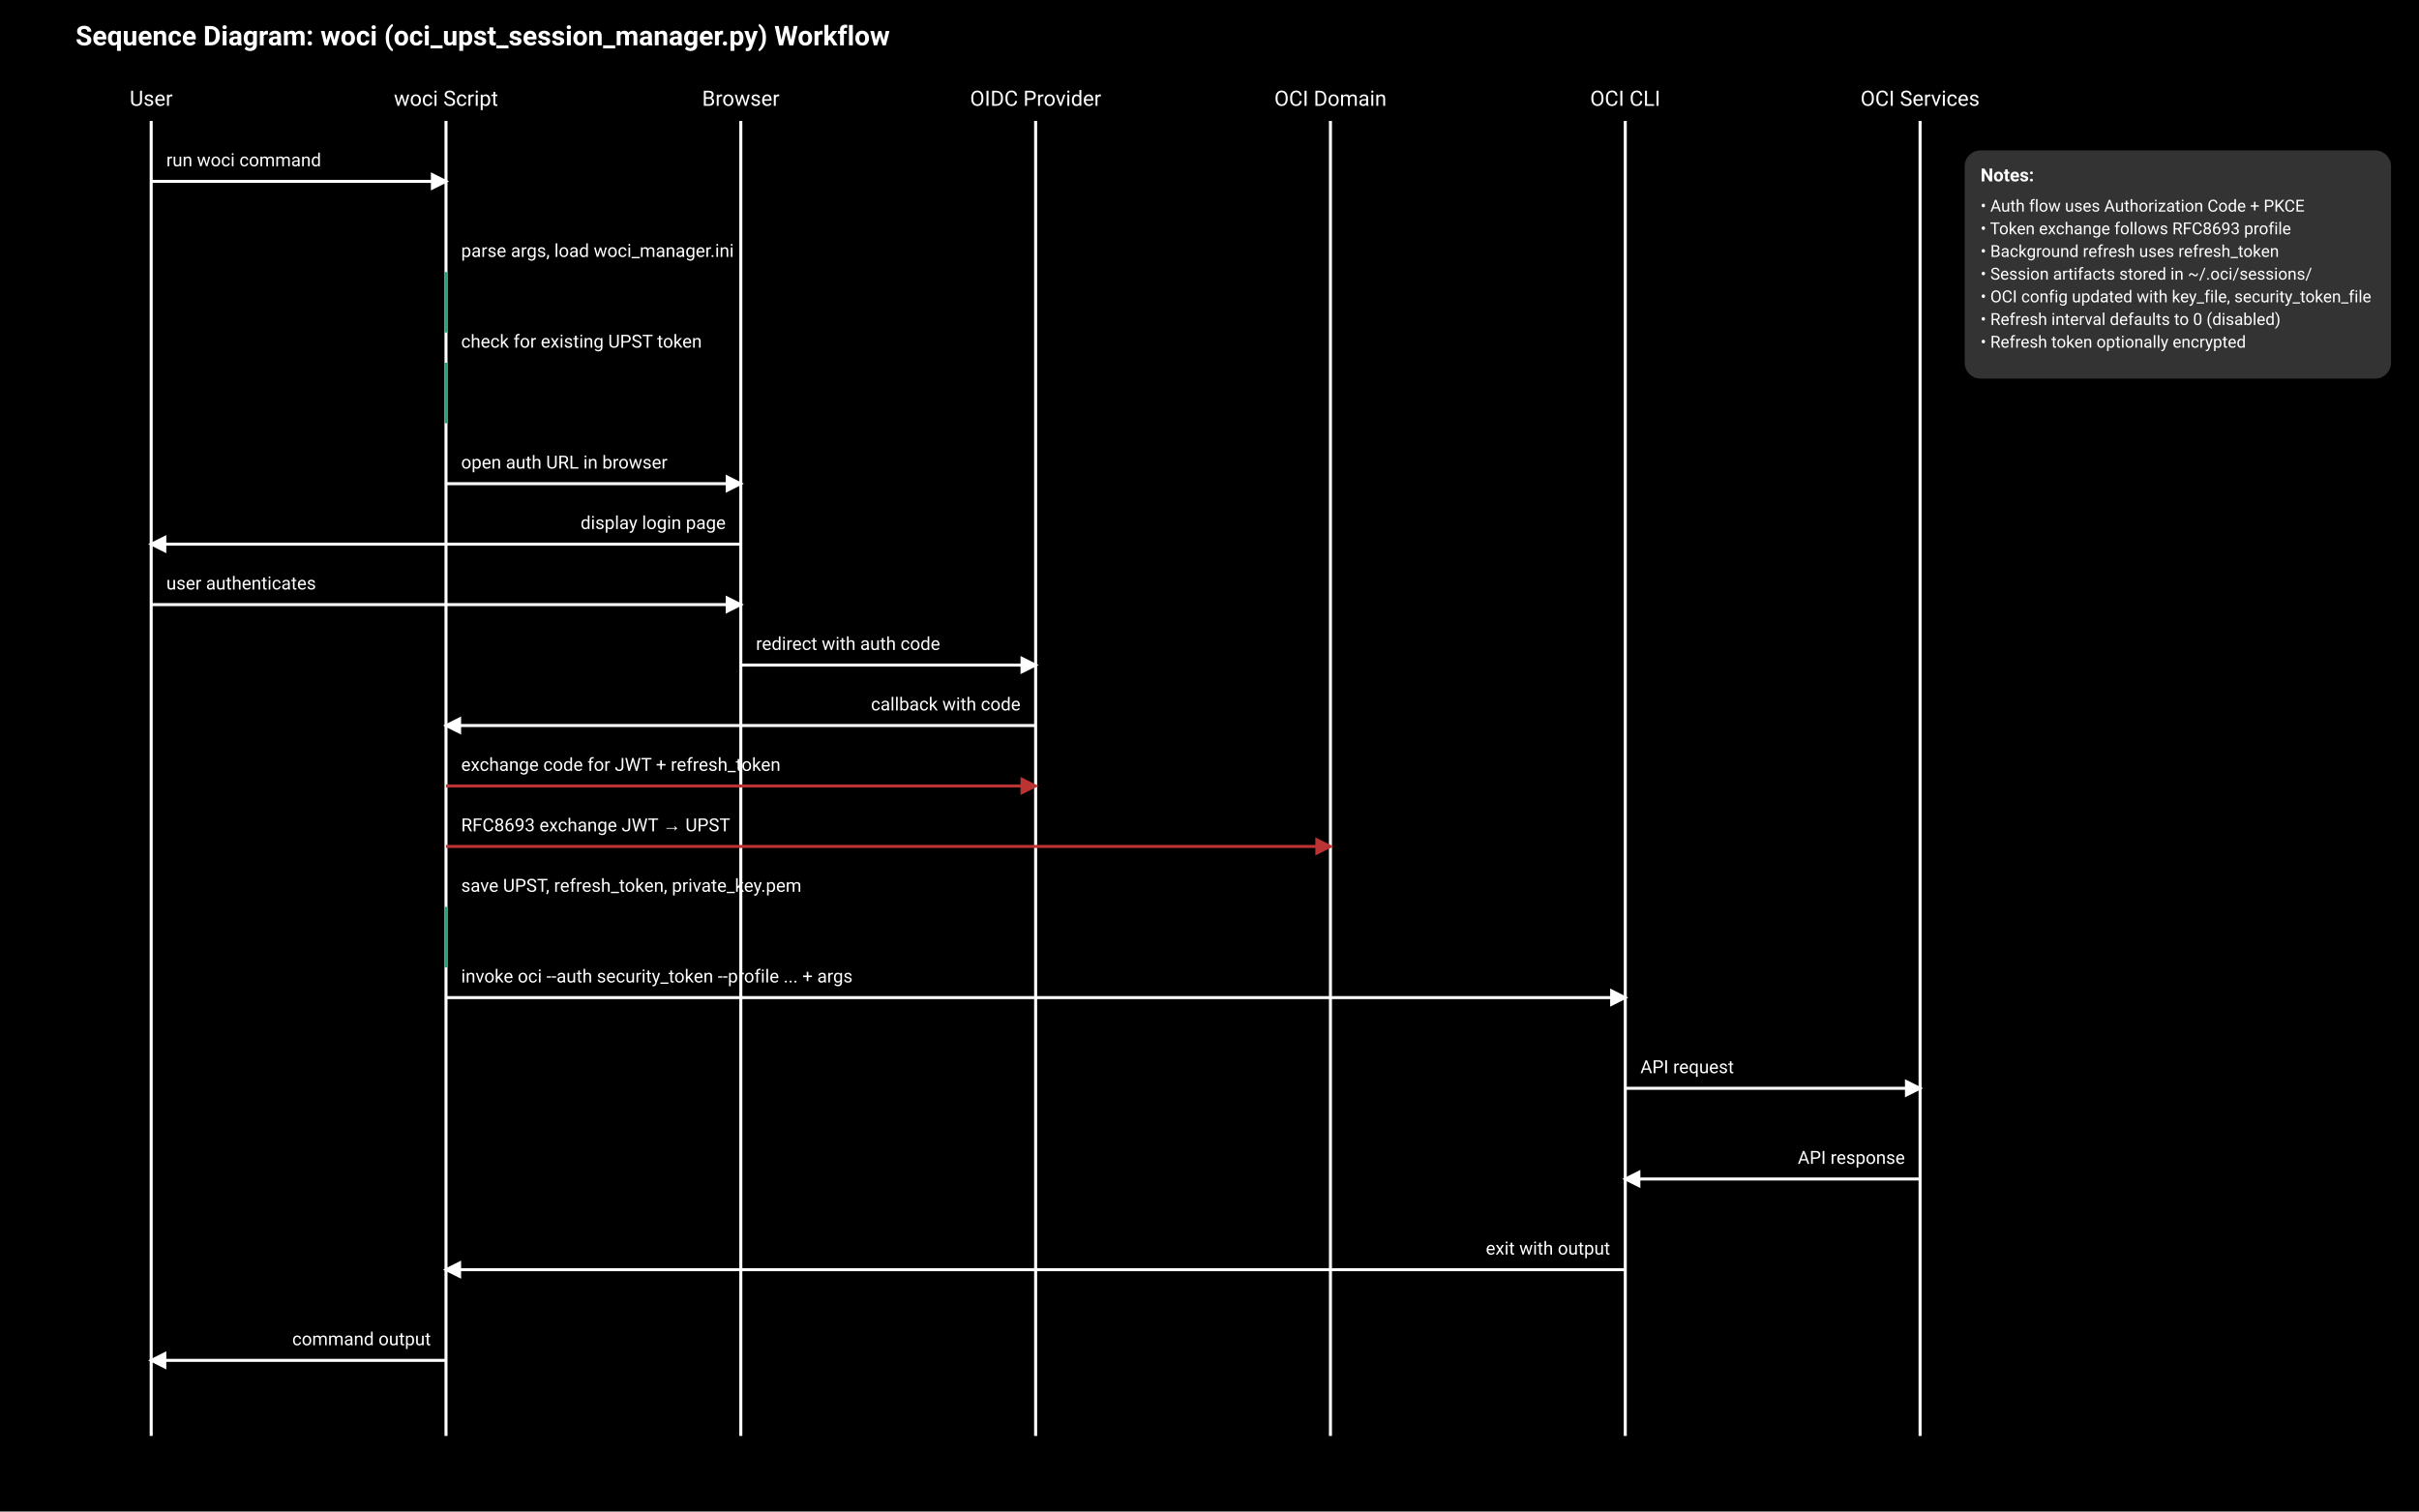
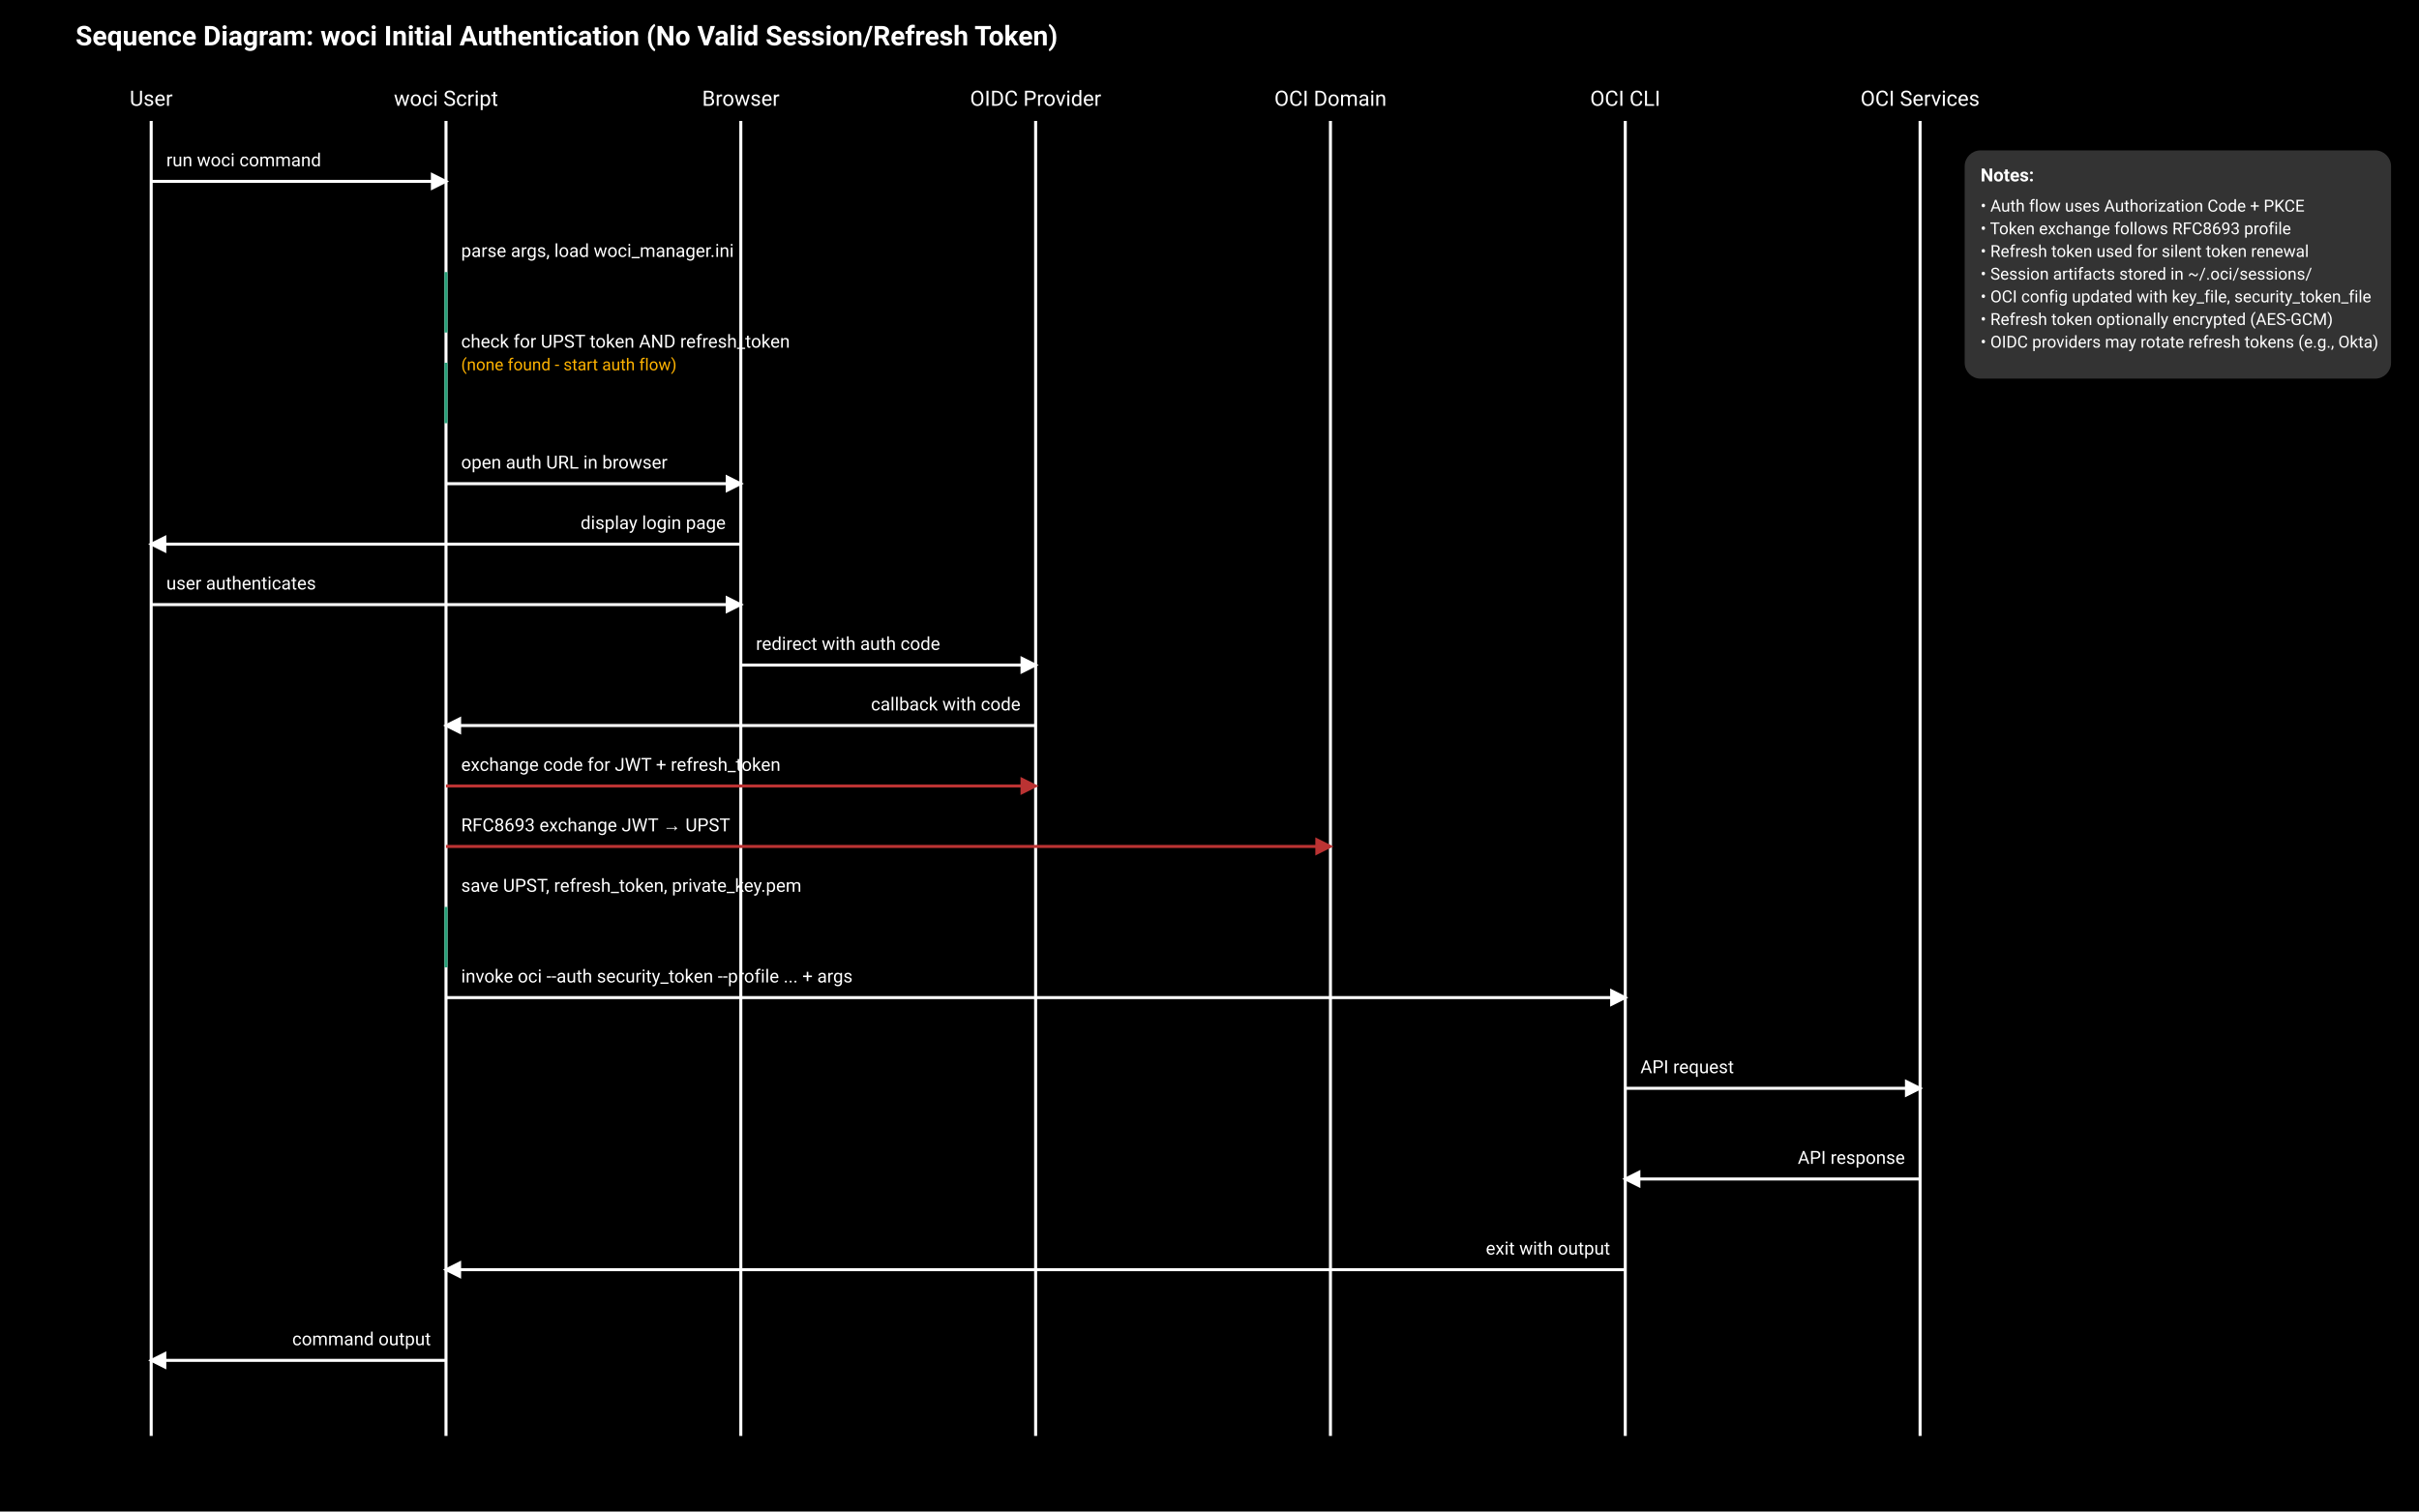
<svg xmlns="http://www.w3.org/2000/svg" width="1600" height="1000" viewBox="0 0 1600 1000" font-family="Segoe UI, Roboto, Arial">
  <rect width="1600" height="1000" fill="black" />
  <defs>
    <marker id="arrow-black" markerWidth="6" markerHeight="6" refX="5" refY="3" orient="auto">
      <path d="M0,0 L6,3 L0,6 Z" fill="white" />
    </marker>
    <marker id="arrow-red" markerWidth="6" markerHeight="6" refX="5" refY="3" orient="auto">
      <path d="M0,0 L6,3 L0,6 Z" fill="#b33" />
    </marker>
    <marker id="arrow-orange" markerWidth="6" markerHeight="6" refX="5" refY="3" orient="auto">
      <path d="M0,0 L6,3 L0,6 Z" fill="#ffb300" />
    </marker>
  </defs>
-   <text x="50" y="30" font-size="18" fill="white" font-weight="600">Sequence Diagram: woci (oci_upst_session_manager.py) Workflow</text>
+   <text x="50" y="30" font-size="18" fill="white" font-weight="600">Sequence Diagram: woci Initial Authentication (No Valid Session/Refresh Token)</text>
  <g id="participants">
    <text x="100" y="70" font-size="14" fill="white" text-anchor="middle">User</text>
    <line x1="100" y1="80" x2="100" y2="950" stroke="white" stroke-width="2" />
    <text x="295" y="70" font-size="14" fill="white" text-anchor="middle">woci Script</text>
    <line x1="295" y1="80" x2="295" y2="950" stroke="white" stroke-width="2" />
    <text x="490" y="70" font-size="14" fill="white" text-anchor="middle">Browser</text>
    <line x1="490" y1="80" x2="490" y2="950" stroke="white" stroke-width="2" />
    <text x="685" y="70" font-size="14" fill="white" text-anchor="middle">OIDC Provider</text>
    <line x1="685" y1="80" x2="685" y2="950" stroke="white" stroke-width="2" />
    <text x="880" y="70" font-size="14" fill="white" text-anchor="middle">OCI Domain</text>
    <line x1="880" y1="80" x2="880" y2="950" stroke="white" stroke-width="2" />
    <text x="1075" y="70" font-size="14" fill="white" text-anchor="middle">OCI CLI</text>
    <line x1="1075" y1="80" x2="1075" y2="950" stroke="white" stroke-width="2" />
    <text x="1270" y="70" font-size="14" fill="white" text-anchor="middle">OCI Services</text>
    <line x1="1270" y1="80" x2="1270" y2="950" stroke="white" stroke-width="2" />
  </g>
  <g id="messages">
    <line x1="100" y1="120" x2="295" y2="120" stroke="white" stroke-width="2" marker-end="url(#arrow-black)" />
    <text x="110" y="110" font-size="12" fill="white" text-anchor="start">run woci command</text>
    <line x1="295" y1="180" x2="295" y2="220" stroke="#27a27a" stroke-width="2" />
    <text x="305" y="170" font-size="12" fill="white" text-anchor="start">parse args, load woci_manager.ini</text>
    <line x1="295" y1="240" x2="295" y2="280" stroke="#27a27a" stroke-width="2" />
-     <text x="305" y="230" font-size="12" fill="white" text-anchor="start">check for existing UPST token</text>
+     <text x="305" y="230" font-size="12" fill="white" text-anchor="start">check for UPST token AND refresh_token</text>
+     <text x="305" y="245" font-size="11" fill="#ffb300" text-anchor="start">(none found - start auth flow)</text>
    <line x1="295" y1="320" x2="490" y2="320" stroke="white" stroke-width="2" marker-end="url(#arrow-black)" />
    <text x="305" y="310" font-size="12" fill="white" text-anchor="start">open auth URL in browser</text>
    <line x1="490" y1="360" x2="100" y2="360" stroke="white" stroke-width="2" marker-end="url(#arrow-black)" />
    <text x="480" y="350" font-size="12" fill="white" text-anchor="end">display login page</text>
    <line x1="100" y1="400" x2="490" y2="400" stroke="white" stroke-width="2" marker-end="url(#arrow-black)" />
    <text x="110" y="390" font-size="12" fill="white" text-anchor="start">user authenticates</text>
    <line x1="490" y1="440" x2="685" y2="440" stroke="white" stroke-width="2" marker-end="url(#arrow-black)" />
    <text x="500" y="430" font-size="12" fill="white" text-anchor="start">redirect with auth code</text>
    <line x1="685" y1="480" x2="295" y2="480" stroke="white" stroke-width="2" marker-end="url(#arrow-black)" />
    <text x="675" y="470" font-size="12" fill="white" text-anchor="end">callback with code</text>
    <line x1="295" y1="520" x2="685" y2="520" stroke="#b33" stroke-width="2" marker-end="url(#arrow-red)" />
    <text x="305" y="510" font-size="12" fill="white" text-anchor="start">exchange code for JWT + refresh_token</text>
    <line x1="295" y1="560" x2="880" y2="560" stroke="#b33" stroke-width="2" marker-end="url(#arrow-red)" />
    <text x="305" y="550" font-size="12" fill="white" text-anchor="start">RFC8693 exchange JWT → UPST</text>
    <line x1="295" y1="600" x2="295" y2="640" stroke="#27a27a" stroke-width="2" />
    <text x="305" y="590" font-size="12" fill="white" text-anchor="start">save UPST, refresh_token, private_key.pem</text>
    <line x1="295" y1="660" x2="1075" y2="660" stroke="white" stroke-width="2" marker-end="url(#arrow-black)" />
    <text x="305" y="650" font-size="12" fill="white" text-anchor="start">invoke oci --auth security_token --profile ... + args</text>
    <line x1="1075" y1="720" x2="1270" y2="720" stroke="white" stroke-width="2" marker-end="url(#arrow-black)" />
    <text x="1085" y="710" font-size="12" fill="white" text-anchor="start">API request</text>
    <line x1="1270" y1="780" x2="1075" y2="780" stroke="white" stroke-width="2" marker-end="url(#arrow-black)" />
    <text x="1260" y="770" font-size="12" fill="white" text-anchor="end">API response</text>
    <line x1="1075" y1="840" x2="295" y2="840" stroke="white" stroke-width="2" marker-end="url(#arrow-black)" />
    <text x="1065" y="830" font-size="12" fill="white" text-anchor="end">exit with output</text>
    <line x1="295" y1="900" x2="100" y2="900" stroke="white" stroke-width="2" marker-end="url(#arrow-black)" />
    <text x="285" y="890" font-size="12" fill="white" text-anchor="end">command output</text>
  </g>
  <g id="notes">
    <rect x="1300" y="100" width="281" height="150" rx="10" fill="#333" stroke="#333" />
    <text x="1310" y="120" font-size="12" fill="white" font-weight="600">Notes:</text>
    <text x="1310" y="140" font-size="11" fill="white">• Auth flow uses Authorization Code + PKCE</text>
    <text x="1310" y="155" font-size="11" fill="white">• Token exchange follows RFC8693 profile</text>
-     <text x="1310" y="170" font-size="11" fill="white">• Background refresh uses refresh_token</text>
+     <text x="1310" y="170" font-size="11" fill="white">• Refresh token used for silent token renewal</text>
    <text x="1310" y="185" font-size="11" fill="white">• Session artifacts stored in ~/.oci/sessions/</text>
    <text x="1310" y="200" font-size="11" fill="white">• OCI config updated with key_file, security_token_file</text>
-     <text x="1310" y="215" font-size="11" fill="white">• Refresh interval defaults to 0 (disabled)</text>
-     <text x="1310" y="230" font-size="11" fill="white">• Refresh token optionally encrypted</text>
+     <text x="1310" y="215" font-size="11" fill="white">• Refresh token optionally encrypted (AES-GCM)</text>
+     <text x="1310" y="230" font-size="11" fill="white">• OIDC providers may rotate refresh tokens (e.g., Okta)</text>
  </g>
</svg>
